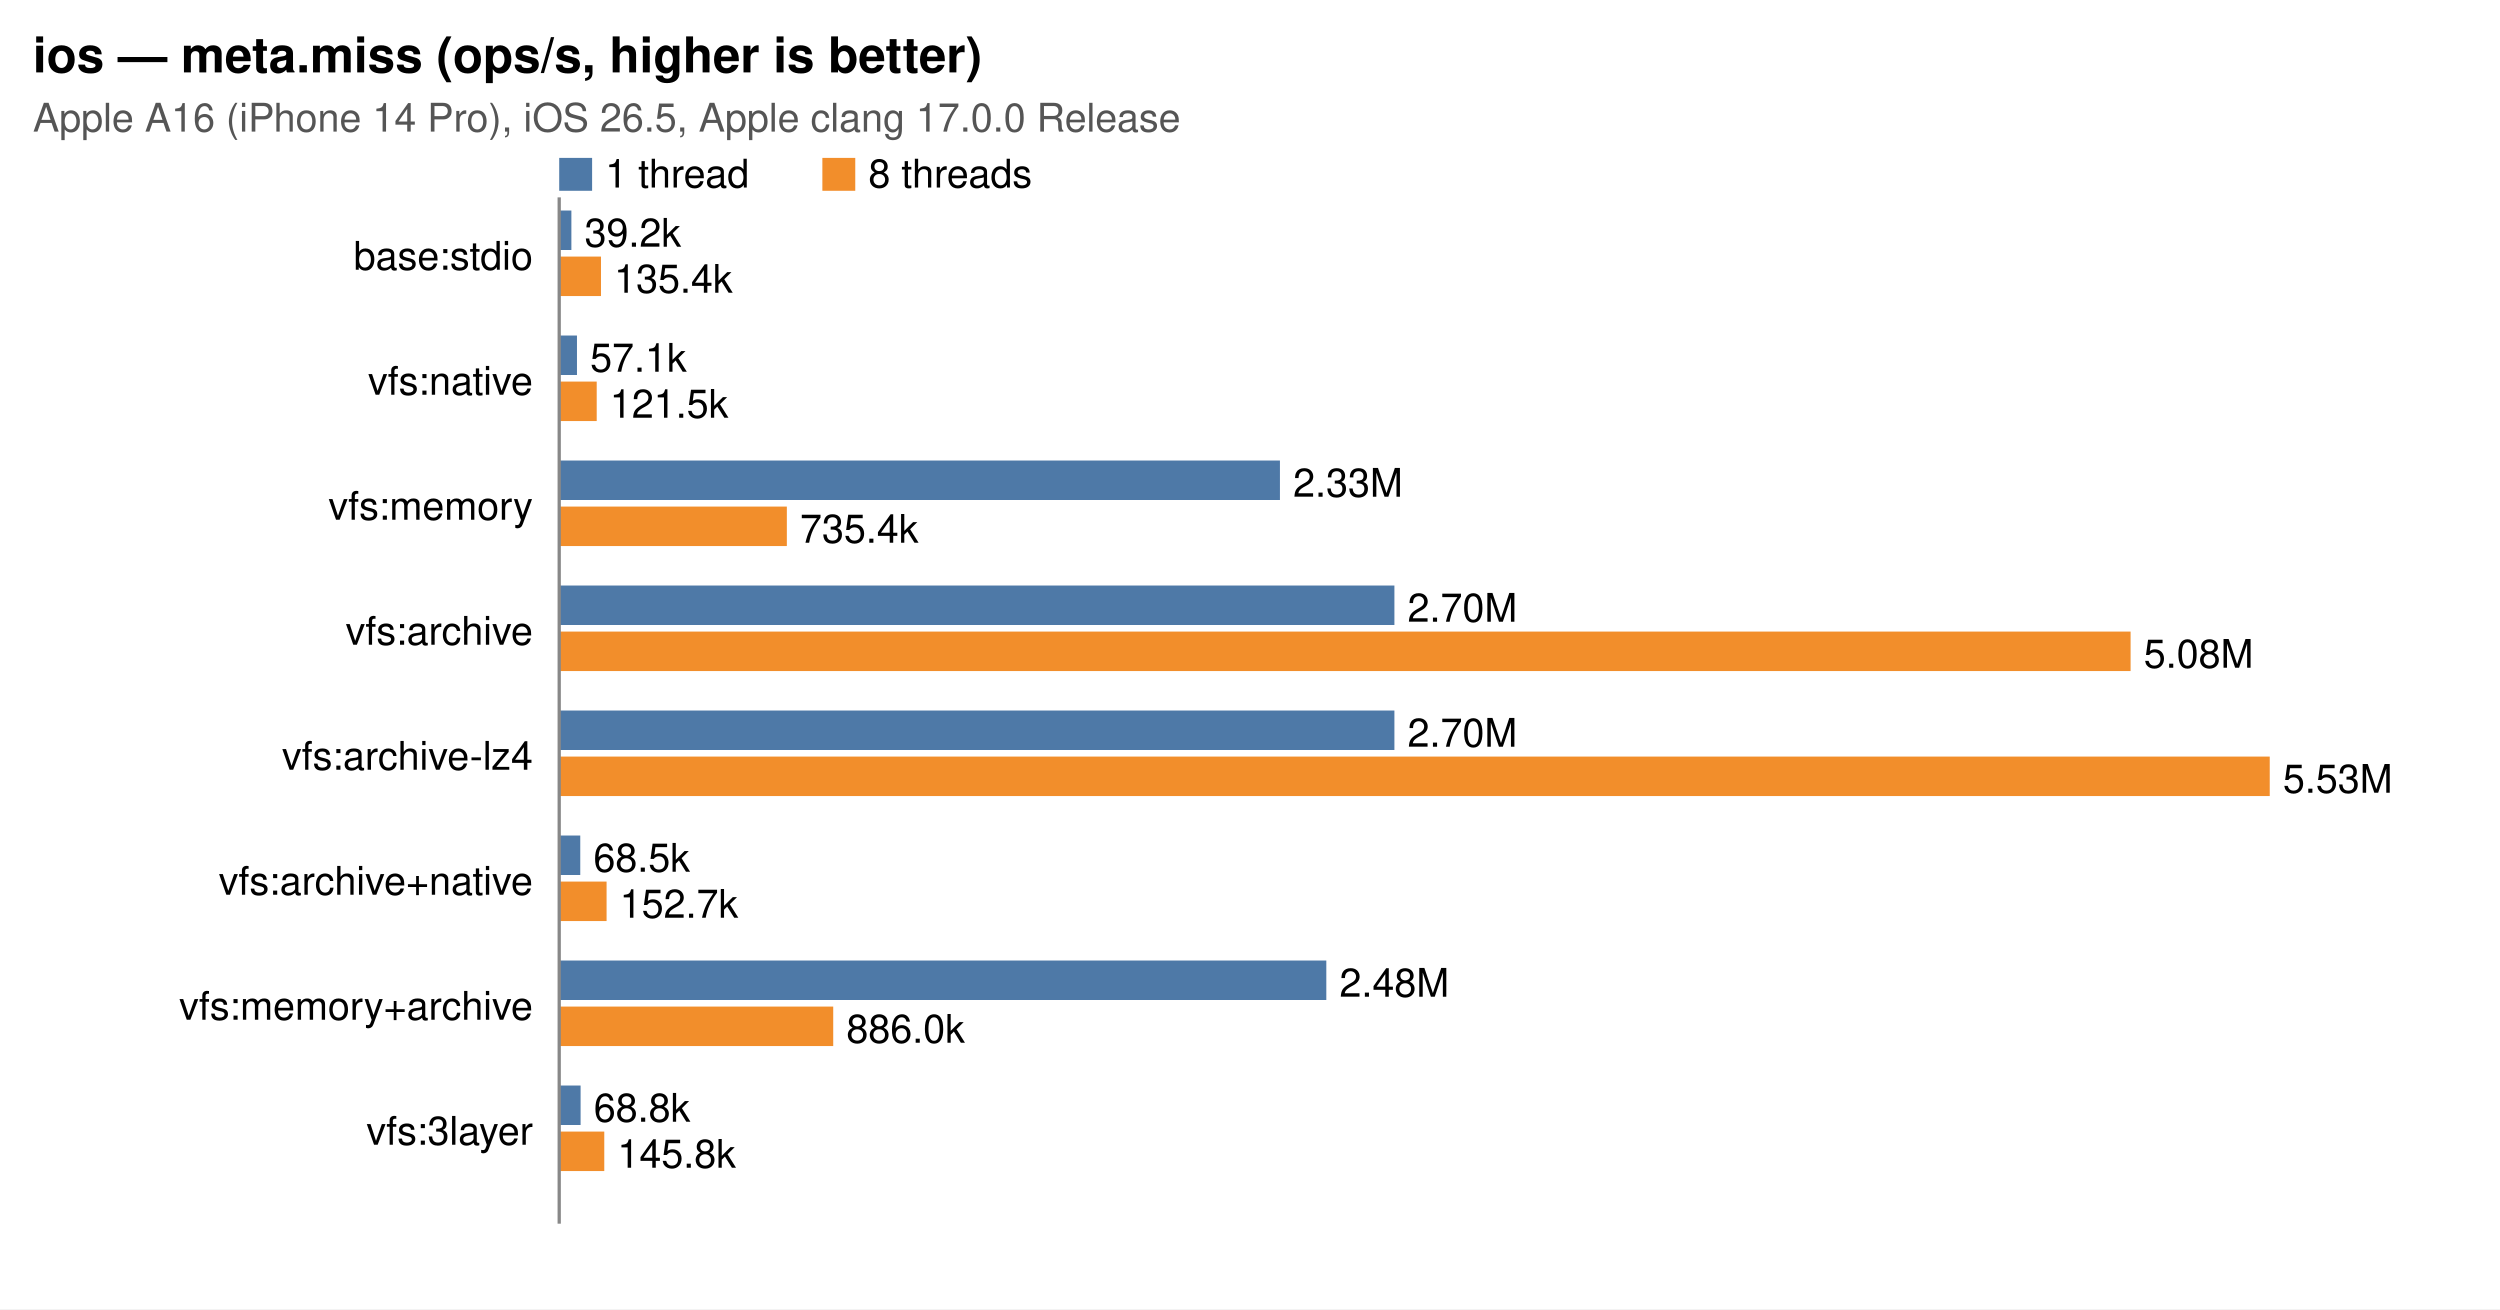
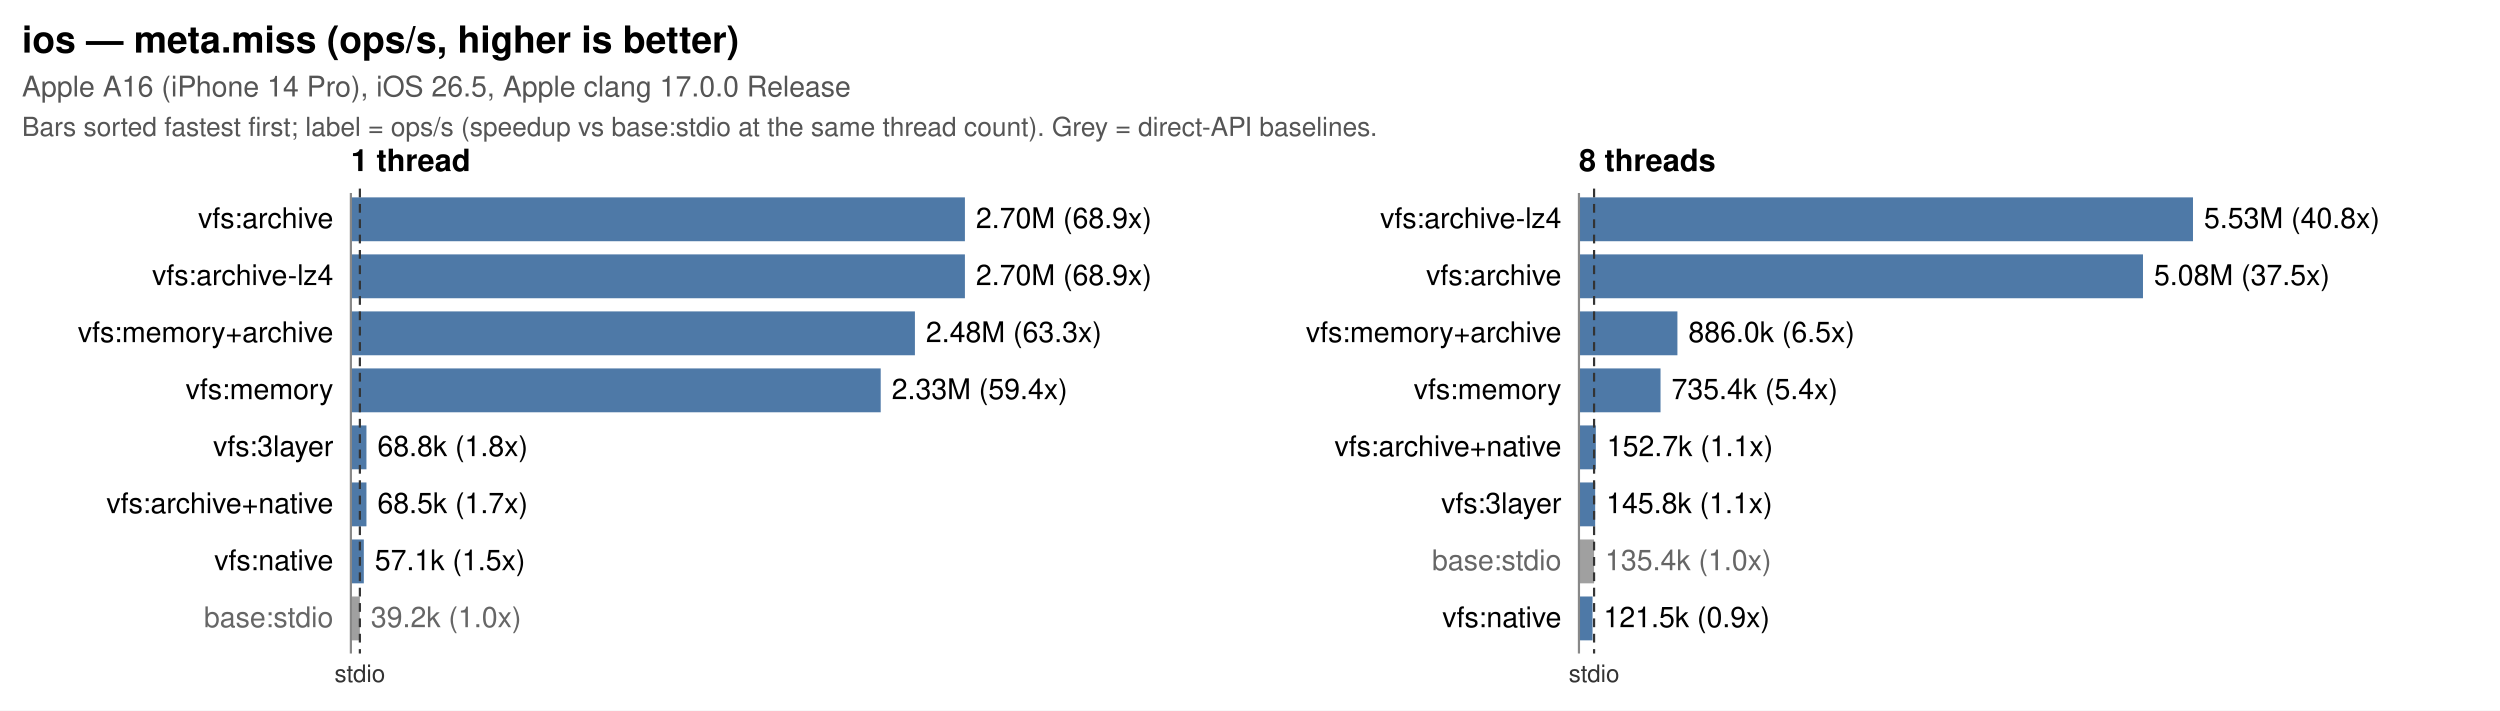
- <svg xmlns="http://www.w3.org/2000/svg" width="760" height="398" font-family="Segoe UI,Helvetica,Arial,sans-serif" font-size="12">
+ <svg xmlns="http://www.w3.org/2000/svg" width="1140" height="324" font-family="Segoe UI,Helvetica,Arial,sans-serif" font-size="13">
  <rect width="100%" height="100%" fill="white" />
-   <text x="10" y="22" font-size="15" font-weight="bold">ios — meta.miss (ops/s, higher is better)</text>
-   <text x="10" y="40" fill="#555">Apple A16 (iPhone 14 Pro), iOS 26.5, Apple clang 17.0.0 Release</text>
-   <rect x="170" y="48" width="10" height="10" fill="#4e79a7" />
-   <text x="184" y="57">1 thread</text>
-   <rect x="250" y="48" width="10" height="10" fill="#f28e2b" />
-   <text x="264" y="57">8 threads</text>
-   <text x="162" y="82" text-anchor="end">base:stdio</text>
-   <rect x="170" y="64" width="3.7" height="12" fill="#4e79a7" />
-   <text x="177.7" y="75">39.2k</text>
-   <rect x="170" y="78" width="12.7" height="12" fill="#f28e2b" />
-   <text x="186.7" y="89">135.4k</text>
-   <text x="162" y="120" text-anchor="end">vfs:native</text>
-   <rect x="170" y="102" width="5.4" height="12" fill="#4e79a7" />
-   <text x="179.4" y="113">57.1k</text>
-   <rect x="170" y="116" width="11.4" height="12" fill="#f28e2b" />
-   <text x="185.4" y="127">121.5k</text>
-   <text x="162" y="158" text-anchor="end">vfs:memory</text>
-   <rect x="170" y="140" width="219.1" height="12" fill="#4e79a7" />
-   <text x="393.1" y="151">2.33M</text>
-   <rect x="170" y="154" width="69.2" height="12" fill="#f28e2b" />
-   <text x="243.2" y="165">735.4k</text>
-   <text x="162" y="196" text-anchor="end">vfs:archive</text>
-   <rect x="170" y="178" width="253.9" height="12" fill="#4e79a7" />
-   <text x="427.9" y="189">2.70M</text>
-   <rect x="170" y="192" width="477.7" height="12" fill="#f28e2b" />
-   <text x="651.7" y="203">5.08M</text>
-   <text x="162" y="234" text-anchor="end">vfs:archive-lz4</text>
-   <rect x="170" y="216" width="253.9" height="12" fill="#4e79a7" />
-   <text x="427.9" y="227">2.70M</text>
-   <rect x="170" y="230" width="520.0" height="12" fill="#f28e2b" />
-   <text x="694.0" y="241">5.53M</text>
-   <text x="162" y="272" text-anchor="end">vfs:archive+native</text>
-   <rect x="170" y="254" width="6.4" height="12" fill="#4e79a7" />
-   <text x="180.4" y="265">68.5k</text>
-   <rect x="170" y="268" width="14.4" height="12" fill="#f28e2b" />
-   <text x="188.4" y="279">152.7k</text>
-   <text x="162" y="310" text-anchor="end">vfs:memory+archive</text>
-   <rect x="170" y="292" width="233.2" height="12" fill="#4e79a7" />
-   <text x="407.2" y="303">2.48M</text>
-   <rect x="170" y="306" width="83.3" height="12" fill="#f28e2b" />
-   <text x="257.3" y="317">886.0k</text>
-   <text x="162" y="348" text-anchor="end">vfs:3layer</text>
-   <rect x="170" y="330" width="6.5" height="12" fill="#4e79a7" />
-   <text x="180.5" y="341">68.8k</text>
-   <rect x="170" y="344" width="13.7" height="12" fill="#f28e2b" />
-   <text x="187.7" y="355">145.8k</text>
-   <line x1="170" y1="60" x2="170" y2="372" stroke="#888" />
+   <text x="10" y="24" font-size="17" font-weight="bold">ios — meta.miss (ops/s, higher is better)</text>
+   <text x="10" y="44" fill="#555">Apple A16 (iPhone 14 Pro), iOS 26.5, Apple clang 17.0.0 Release</text>
+   <text x="10" y="62" font-size="12" fill="#555">Bars sorted fastest first; label = ops/s (speedup vs base:stdio at the same thread count). Grey = direct-API baselines.</text>
+   <text x="160" y="78" font-size="14" font-weight="bold">1 thread</text>
+   <text x="152" y="104" text-anchor="end">vfs:archive</text>
+   <rect x="160" y="90" width="280.0" height="20" fill="#4e79a7" />
+   <text x="445.0" y="104">2.70M  (68.9x)</text>
+   <text x="152" y="130" text-anchor="end">vfs:archive-lz4</text>
+   <rect x="160" y="116" width="280.0" height="20" fill="#4e79a7" />
+   <text x="445.0" y="130">2.70M  (68.9x)</text>
+   <text x="152" y="156" text-anchor="end">vfs:memory+archive</text>
+   <rect x="160" y="142" width="257.2" height="20" fill="#4e79a7" />
+   <text x="422.2" y="156">2.48M  (63.3x)</text>
+   <text x="152" y="182" text-anchor="end">vfs:memory</text>
+   <rect x="160" y="168" width="241.6" height="20" fill="#4e79a7" />
+   <text x="406.6" y="182">2.33M  (59.4x)</text>
+   <text x="152" y="208" text-anchor="end">vfs:3layer</text>
+   <rect x="160" y="194" width="7.1" height="20" fill="#4e79a7" />
+   <text x="172.1" y="208">68.8k  (1.8x)</text>
+   <text x="152" y="234" text-anchor="end">vfs:archive+native</text>
+   <rect x="160" y="220" width="7.1" height="20" fill="#4e79a7" />
+   <text x="172.1" y="234">68.5k  (1.7x)</text>
+   <text x="152" y="260" text-anchor="end">vfs:native</text>
+   <rect x="160" y="246" width="5.9" height="20" fill="#4e79a7" />
+   <text x="170.9" y="260">57.1k  (1.5x)</text>
+   <text x="152" y="286" text-anchor="end" fill="#666">base:stdio</text>
+   <rect x="160" y="272" width="4.1" height="20" fill="#a0a0a0" />
+   <text x="169.1" y="286" fill="#666">39.2k  (1.0x)</text>
+   <line x1="160" y1="88" x2="160" y2="298" stroke="#888" />
+   <line x1="164.1" y1="86" x2="164.1" y2="298" stroke="#333" stroke-dasharray="4,3" />
+   <text x="164.1" y="311" font-size="11" fill="#333" text-anchor="middle">stdio</text>
+   <text x="720" y="78" font-size="14" font-weight="bold">8 threads</text>
+   <text x="712" y="104" text-anchor="end">vfs:archive-lz4</text>
+   <rect x="720" y="90" width="280.0" height="20" fill="#4e79a7" />
+   <text x="1005.0" y="104">5.53M  (40.8x)</text>
+   <text x="712" y="130" text-anchor="end">vfs:archive</text>
+   <rect x="720" y="116" width="257.2" height="20" fill="#4e79a7" />
+   <text x="982.2" y="130">5.08M  (37.5x)</text>
+   <text x="712" y="156" text-anchor="end">vfs:memory+archive</text>
+   <rect x="720" y="142" width="44.9" height="20" fill="#4e79a7" />
+   <text x="769.9" y="156">886.0k  (6.5x)</text>
+   <text x="712" y="182" text-anchor="end">vfs:memory</text>
+   <rect x="720" y="168" width="37.2" height="20" fill="#4e79a7" />
+   <text x="762.2" y="182">735.4k  (5.4x)</text>
+   <text x="712" y="208" text-anchor="end">vfs:archive+native</text>
+   <rect x="720" y="194" width="7.7" height="20" fill="#4e79a7" />
+   <text x="732.7" y="208">152.7k  (1.1x)</text>
+   <text x="712" y="234" text-anchor="end">vfs:3layer</text>
+   <rect x="720" y="220" width="7.4" height="20" fill="#4e79a7" />
+   <text x="732.4" y="234">145.8k  (1.1x)</text>
+   <text x="712" y="260" text-anchor="end" fill="#666">base:stdio</text>
+   <rect x="720" y="246" width="6.9" height="20" fill="#a0a0a0" />
+   <text x="731.9" y="260" fill="#666">135.4k  (1.0x)</text>
+   <text x="712" y="286" text-anchor="end">vfs:native</text>
+   <rect x="720" y="272" width="6.2" height="20" fill="#4e79a7" />
+   <text x="731.2" y="286">121.5k  (0.9x)</text>
+   <line x1="720" y1="88" x2="720" y2="298" stroke="#888" />
+   <line x1="726.9" y1="86" x2="726.9" y2="298" stroke="#333" stroke-dasharray="4,3" />
+   <text x="726.9" y="311" font-size="11" fill="#333" text-anchor="middle">stdio</text>
</svg>
